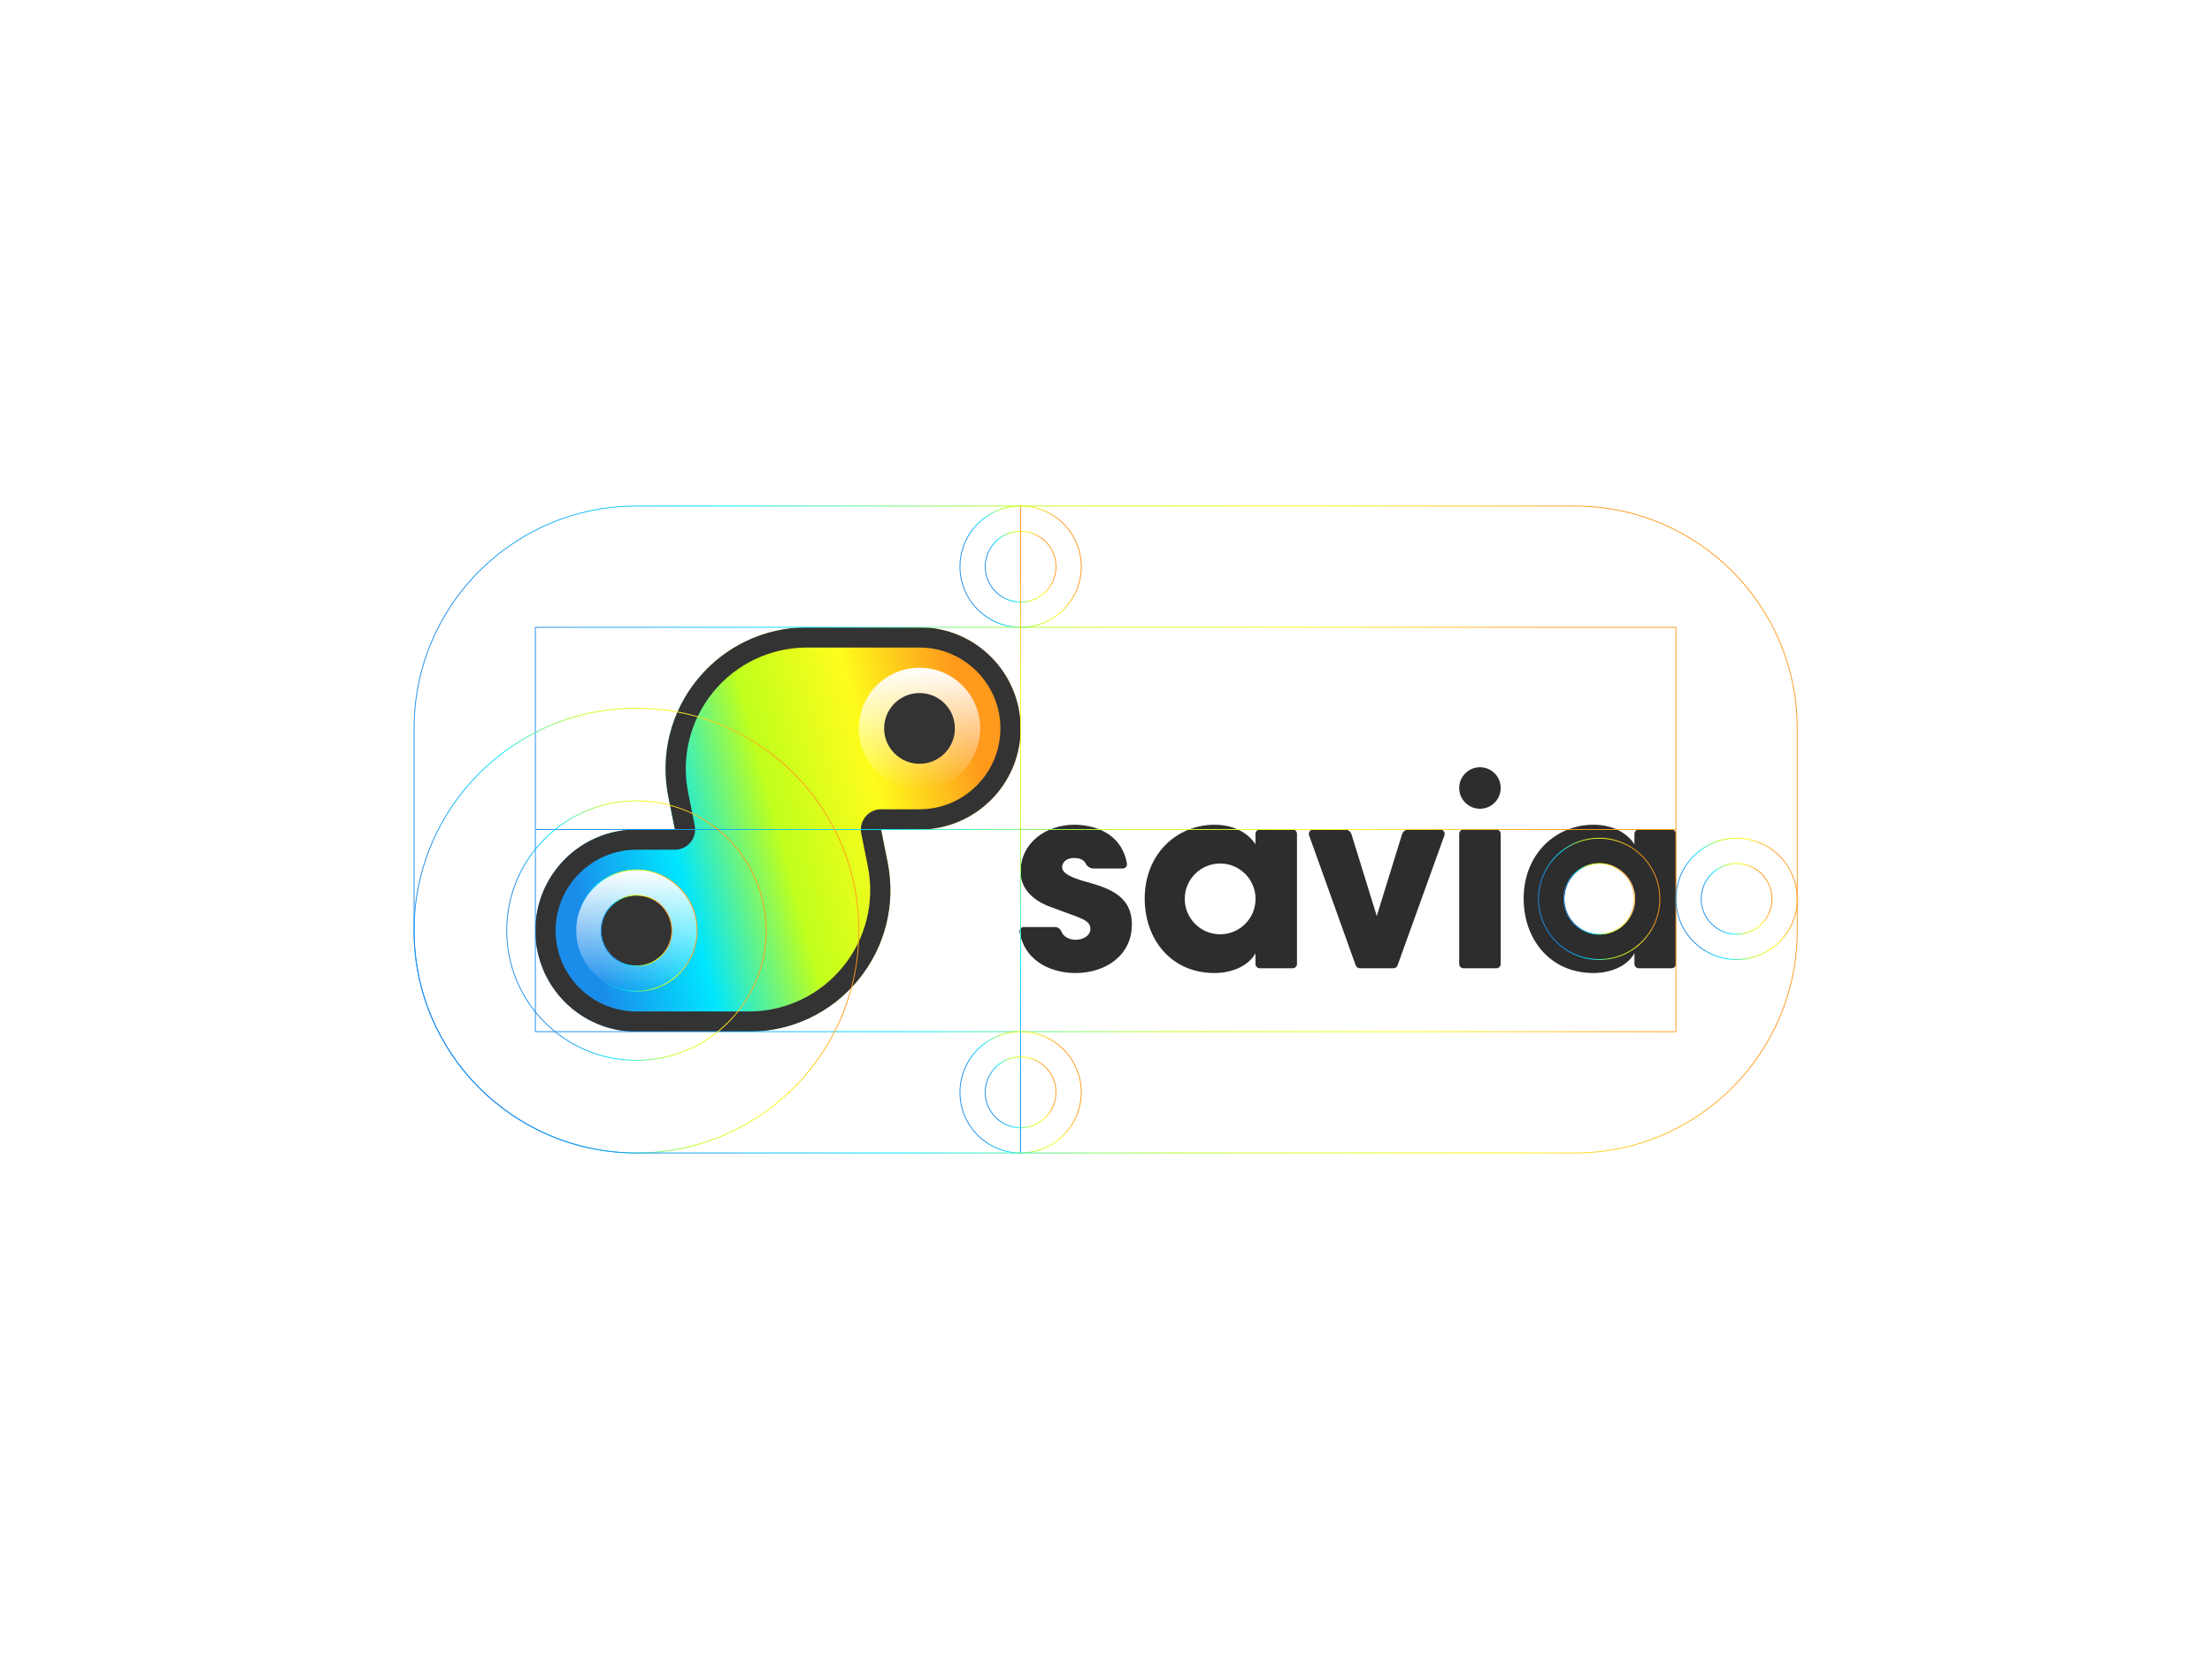
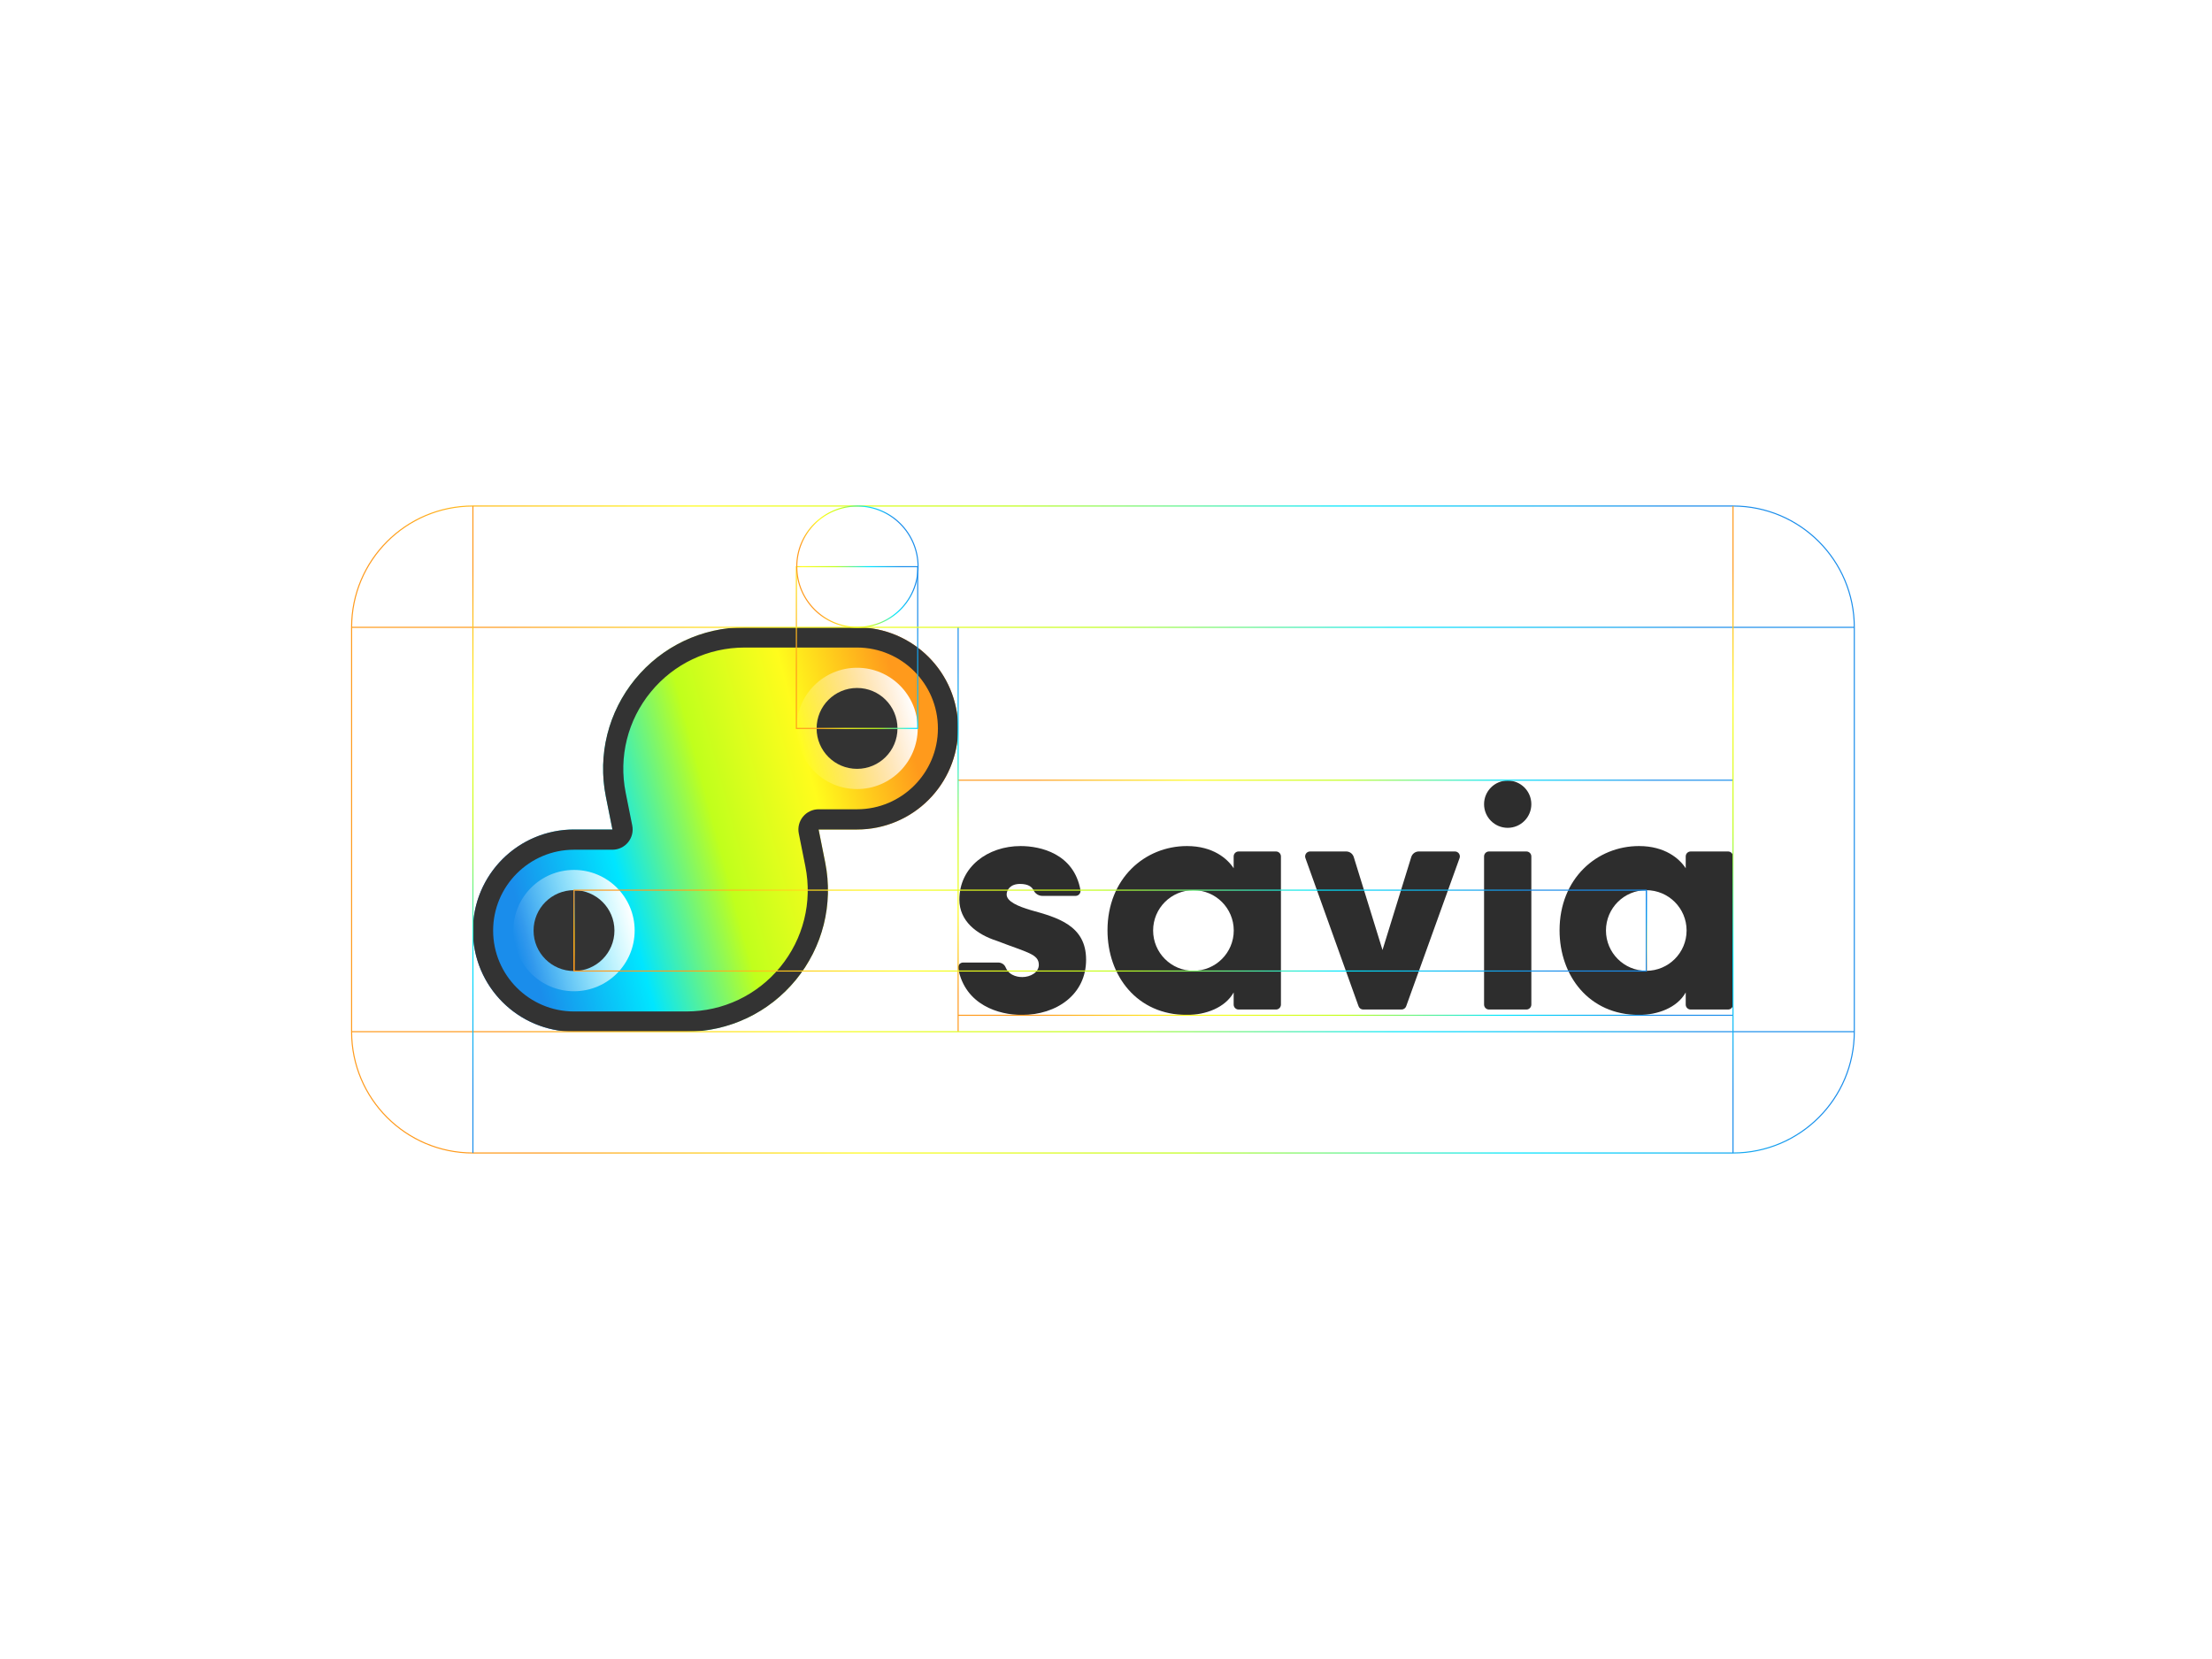
<svg xmlns="http://www.w3.org/2000/svg" xmlns:xlink="http://www.w3.org/1999/xlink" viewBox="0 0 2048 1536">
  <defs>
-     <linearGradient id="linear-gradient" x1="484.256" y1="831.252" x2="956.372" y2="704.749" gradientUnits="userSpaceOnUse">
+     <style>
+       .cls-1 {
+         fill: url(#New_Gradient_Swatch_1-2);
+       }
+ 
+       .cls-2 {
+         stroke: url(#linear-gradient-12);
+       }
+ 
+       .cls-2, .cls-3, .cls-4, .cls-5, .cls-6, .cls-7, .cls-8, .cls-9, .cls-10, .cls-11, .cls-12, .cls-13, .cls-14 {
+         stroke-miterlimit: 10;
+       }
+ 
+       .cls-2, .cls-3, .cls-4, .cls-5, .cls-6, .cls-7, .cls-8, .cls-9, .cls-10, .cls-11, .cls-12, .cls-13, .cls-14, .cls-15 {
+         fill: none;
+       }
+ 
+       .cls-3 {
+         stroke: url(#linear-gradient-11);
+       }
+ 
+       .cls-4 {
+         stroke: url(#linear-gradient-10);
+       }
+ 
+       .cls-5 {
+         stroke: url(#linear-gradient-13);
+       }
+ 
+       .cls-6 {
+         stroke: url(#linear-gradient-14);
+       }
+ 
+       .cls-7 {
+         stroke: url(#linear-gradient-4);
+       }
+ 
+       .cls-8 {
+         stroke: url(#linear-gradient-3);
+       }
+ 
+       .cls-9 {
+         stroke: url(#linear-gradient-7);
+       }
+ 
+       .cls-10 {
+         stroke: url(#linear-gradient-2);
+       }
+ 
+       .cls-11 {
+         stroke: url(#linear-gradient-6);
+       }
+ 
+       .cls-12 {
+         stroke: url(#linear-gradient-9);
+       }
+ 
+       .cls-13 {
+         stroke: url(#linear-gradient-5);
+       }
+ 
+       .cls-14 {
+         stroke: url(#linear-gradient-8);
+       }
+ 
+       .cls-16 {
+         fill: #fff;
+       }
+ 
+       .cls-17 {
+         fill: url(#New_Gradient_Swatch_1);
+       }
+ 
+       .cls-15 {
+         stroke: url(#linear-gradient);
+         stroke-linecap: round;
+         stroke-linejoin: round;
+         stroke-width: 187.188px;
+       }
+ 
+       .cls-18 {
+         fill: #2d2d2d;
+       }
+ 
+       .cls-19 {
+         fill: #333;
+       }
+     </style>
+     <linearGradient id="linear-gradient" x1="426.413" y1="-3389.252" x2="898.53" y2="-3262.749" gradientTransform="translate(0 -2558) scale(1 -1)" gradientUnits="userSpaceOnUse">
      <stop offset=".1" stop-color="#1a8deb" />
      <stop offset=".3" stop-color="#00e6ff">
        <animate attributeName="offset" values=".3;.4;.3" dur="6s" repeatCount="indefinite" />
      </stop>
      <stop offset=".5" stop-color="#c0ff1c" />
      <stop offset=".7" stop-color="#fffc1c">
        <animate attributeName="offset" values=".7;.6;.7" dur="6s" repeatCount="indefinite" />
      </stop>
      <stop offset=".9" stop-color="#ff9a1c" />
    </linearGradient>
-     <linearGradient id="New_Gradient_Swatch_1" data-name="New Gradient Swatch 1" x1="0.5" y1="1" x2="0.5" y2="0" gradientUnits="objectBoundingBox">
+     <linearGradient id="New_Gradient_Swatch_1" data-name="New Gradient Swatch 1" x1="739.247" y1="688.944" x2="847.76" y2="659.868" gradientUnits="userSpaceOnUse">
      <stop offset="0" stop-color="#fff" stop-opacity="0" />
      <stop offset="1" stop-color="#fff" />
    </linearGradient>
-     <linearGradient id="New_Gradient_Swatch_3" data-name="New Gradient Swatch 3" x1="890.307" y1="539.295" x2="999.573" y2="510.017" gradientUnits="userSpaceOnUse">
+     <linearGradient id="New_Gradient_Swatch_1-2" data-name="New Gradient Swatch 1" x1="477.183" y1="876.133" x2="585.696" y2="847.057" xlink:href="#New_Gradient_Swatch_1" />
+     <linearGradient id="linear-gradient-2" x1="911" y1="-3587.725" x2="1580.61" y2="-3408.303" gradientTransform="translate(0 -2558) scale(1 -1)" gradientUnits="userSpaceOnUse">
+       <stop offset=".1" stop-color="#ff9a1c" />
+       <stop offset=".3" stop-color="#fffc1c" />
+       <stop offset=".5" stop-color="#c0ff1c" />
+       <stop offset=".7" stop-color="#00e6ff" />
+       <stop offset=".9" stop-color="#1a8deb" />
+     </linearGradient>
+     <linearGradient id="linear-gradient-3" x1="911" y1="-3370.069" x2="1580.61" y2="-3190.648" xlink:href="#linear-gradient-2" />
+     <linearGradient id="linear-gradient-4" x1="913.992" y1="270.194" x2="1057.4" y2="231.768" gradientTransform="translate(-192.1925 348.5528)" xlink:href="#linear-gradient-2" />
+     <linearGradient id="linear-gradient-5" x1="839.834" y1="780.665" x2="934.361" y2="755.337" gradientTransform="matrix(1,0,0,1,0,0)" xlink:href="#linear-gradient-2" />
+     <linearGradient id="linear-gradient-6" x1="521.616" y1="864.231" x2="541.268" y2="858.965" gradientTransform="matrix(1,0,0,1,0,0)" xlink:href="#linear-gradient-2" />
+     <linearGradient id="linear-gradient-7" x1="1514.494" y1="864.231" x2="1534.146" y2="858.965" gradientTransform="matrix(1,0,0,1,0,0)" xlink:href="#linear-gradient-2" />
+     <linearGradient id="linear-gradient-8" x1="321.129" y1="955.58" x2="1721.231" y2="580.424" gradientTransform="matrix(1,0,0,1,0,0)" xlink:href="#linear-gradient-2" />
+     <linearGradient id="linear-gradient-9" x1="384.743" y1="461.731" x2="355.408" y2="352.252" gradientTransform="translate(1200.845 154.5833) rotate(90)" xlink:href="#linear-gradient-2" />
+     <linearGradient id="linear-gradient-10" x1="372.007" y1="754.76" x2="1670.352" y2="406.87" gradientTransform="matrix(1,0,0,1,0,0)" xlink:href="#linear-gradient-2" />
+     <linearGradient id="linear-gradient-11" x1="372.007" y1="1129.134" x2="1670.352" y2="781.244" gradientTransform="matrix(1,0,0,1,0,0)" xlink:href="#linear-gradient-2" />
+     <linearGradient id="linear-gradient-12" x1="554.74" y1="988.362" x2="1500.923" y2="734.833" gradientTransform="matrix(1,0,0,1,0,0)" xlink:href="#linear-gradient-2" />
+     <linearGradient id="linear-gradient-13" x1="645.219" y1="431.538" x2="604.843" y2="280.854" gradientTransform="translate(794.0385 142.9683) rotate(90)" gradientUnits="userSpaceOnUse">
      <stop offset=".1" stop-color="#1a8deb" />
-       <stop offset=".3" stop-color="#00e6ff">
-         <animate attributeName="offset" values=".3;.4;.3" dur="6s" repeatCount="indefinite" />
-       </stop>
+       <stop offset=".3" stop-color="#00e6ff" />
      <stop offset=".5" stop-color="#c0ff1c" />
-       <stop offset=".7" stop-color="#fffc1c">
-         <animate attributeName="offset" values=".7;.6;.7" dur="6s" repeatCount="indefinite" />
-       </stop>
+       <stop offset=".7" stop-color="#fffc1c" />
      <stop offset=".9" stop-color="#ff9a1c" />
    </linearGradient>
-     <linearGradient id="New_Gradient_Swatch_3-2" data-name="New Gradient Swatch 3" x1="912.918" y1="533.24" x2="976.967" y2="516.078" xlink:href="#New_Gradient_Swatch_3" />
-     <linearGradient id="New_Gradient_Swatch_3-3" data-name="New Gradient Swatch 3" x1="483.799" y1="912.664" x2="1563.576" y2="623.338" xlink:href="#New_Gradient_Swatch_3" />
-     <linearGradient id="New_Gradient_Swatch_3-4" data-name="New Gradient Swatch 3" x1="530.96" y1="900.026" x2="1516.415" y2="635.974" xlink:href="#New_Gradient_Swatch_3" />
-     <linearGradient id="New_Gradient_Swatch_3-5" data-name="New Gradient Swatch 3" x1="803.84" y1="413.701" x2="844.16" y2="564.18" gradientTransform="translate(455.9997 1592) rotate(-90)" xlink:href="#New_Gradient_Swatch_3" />
-     <linearGradient id="New_Gradient_Swatch_3-6" data-name="New Gradient Swatch 3" x1="1157.693" y1="1025.985" x2="1048.427" y2="996.707" gradientTransform="translate(2048) rotate(-180) scale(1 -1)" xlink:href="#New_Gradient_Swatch_3" />
-     <linearGradient id="New_Gradient_Swatch_3-7" data-name="New Gradient Swatch 3" x1="1135.093" y1="1019.931" x2="1071.033" y2="1002.766" gradientTransform="translate(2048) rotate(-180) scale(1 -1)" xlink:href="#New_Gradient_Swatch_3" />
-     <linearGradient id="New_Gradient_Swatch_3-8" data-name="New Gradient Swatch 3" x1="1513.348" y1="876.234" x2="1404.082" y2="846.956" gradientTransform="translate(2048) rotate(-180) scale(1 -1)" xlink:href="#New_Gradient_Swatch_3" />
-     <linearGradient id="New_Gradient_Swatch_3-9" data-name="New Gradient Swatch 3" x1="1490.748" y1="870.18" x2="1426.688" y2="853.015" gradientTransform="translate(2048) rotate(-180) scale(1 -1)" xlink:href="#New_Gradient_Swatch_3" />
-     <linearGradient id="New_Gradient_Swatch_3-10" data-name="New Gradient Swatch 3" x1="494.792" y1="846.882" x2="385.526" y2="817.604" gradientTransform="translate(2048) rotate(-180) scale(1 -1)" xlink:href="#New_Gradient_Swatch_3" />
-     <linearGradient id="New_Gradient_Swatch_3-11" data-name="New Gradient Swatch 3" x1="472.192" y1="840.828" x2="408.132" y2="823.663" gradientTransform="translate(2048) rotate(-180) scale(1 -1)" xlink:href="#New_Gradient_Swatch_3" />
-     <linearGradient id="New_Gradient_Swatch_3-12" data-name="New Gradient Swatch 3" x1="622.034" y1="846.882" x2="512.768" y2="817.604" gradientTransform="translate(2048) rotate(-180) scale(1 -1)" xlink:href="#New_Gradient_Swatch_3" />
-     <linearGradient id="New_Gradient_Swatch_3-13" data-name="New Gradient Swatch 3" x1="599.434" y1="840.828" x2="535.374" y2="823.663" gradientTransform="translate(2048) rotate(-180) scale(1 -1)" xlink:href="#New_Gradient_Swatch_3" />
-     <linearGradient id="New_Gradient_Swatch_3-14" data-name="New Gradient Swatch 3" x1="268.369" y1="915.003" x2="-130.27" y2="808.187" gradientTransform="translate(658.3316) rotate(-180) scale(1 -1)" xlink:href="#New_Gradient_Swatch_3" />
-     <linearGradient id="New_Gradient_Swatch_3-15" data-name="New Gradient Swatch 3" x1="185.5" y1="892.805" x2="-47.381" y2="830.405" gradientTransform="translate(658.3316) rotate(-180) scale(1 -1)" xlink:href="#New_Gradient_Swatch_3" />
-     <linearGradient id="New_Gradient_Swatch_3-16" data-name="New Gradient Swatch 3" x1="195.004" y1="194.102" x2="1451.046" y2="530.658" gradientTransform="translate(200.6626 1130.383) scale(1 -1)" xlink:href="#New_Gradient_Swatch_3" />
+     <linearGradient id="linear-gradient-14" x1="645.219" y1="-735.133" y2="-885.817" xlink:href="#linear-gradient-13" />
  </defs>
  <g id="bg">
-     <rect width="2048" height="1536" fill="#fff" />
+     <rect class="cls-16" width="2048" height="1536" />
  </g>
  <g id="safe-area">
-     <path d="M589.285,468.502c-113.721,0-205.91,92.189-205.91,205.91v187.183c0,113.721,92.189,205.91,205.91,205.91l868.805 0c113.721 0,205.91-92.189,205.91-205.91v-187.183c0-113.721-92.189-205.91-205.91-205.91h-868.805Z" fill="#fff" />
+     <rect class="cls-16" x="325.532" y="468.502" width="1391.294" height="599" rx="112.313" ry="112.313" />
  </g>
-   <g id="icon-logotype-horizontal">
+   <g id="icon-logotype-horizontal-save">
    <g id="icon-2" data-name="icon">
-       <path id="gradient" d="M589.282,861.595h104.084c23.625,0,41.344-21.614,36.711-44.78l-19.526-97.629c-4.633-23.166,13.086-44.78,36.711-44.78h104.084" fill="none" stroke="url(#linear-gradient)" stroke-linecap="round" stroke-linejoin="round" stroke-width="187.188" />
+       <path id="gradient" class="cls-15" d="M531.44,861.595h104.084c23.625,0,41.344-21.614,36.711-44.78l-19.526-97.629c-4.633-23.166,13.086-44.78,36.711-44.78h104.084" />
      <g id="contour">
-         <path d="M851.346,599.531c41.286,0,74.875,33.589,74.875,74.875s-33.589,74.875-74.875,74.875h-35.585c-5.608,0-10.921,2.514-14.476,6.851s-4.979,10.04-3.879,15.539l6.092,30.459c6.625,33.125-1.858,67.106-23.275,93.231-21.417,26.125-53.075,41.108-86.857,41.108h-104.084c-41.286,0-74.875-33.589-74.875-74.875s33.589-74.875,74.875-74.875h35.584c5.608,0,10.921-2.514,14.476-6.851,3.556-4.337,4.979-10.04,3.879-15.539l-6.092-30.459c-6.625-33.125,1.858-67.107,23.276-93.232,21.417-26.125,53.075-41.108,86.856-41.108h104.084M851.346,580.812h-104.084c-39.411,0-76.346,17.48-101.332,47.959-24.987,30.479-34.884,70.124-27.155,108.77l6.092,30.459h-35.584c-51.69,0-93.594,41.904-93.594,93.594s41.904,93.594,93.594,93.594h104.084c39.412,0,76.346-17.48,101.333-47.959,24.986-30.479,34.884-70.124,27.154-108.77l-6.092-30.459h35.585c51.69,0,93.594-41.904,93.594-93.594,0-51.69-41.904-93.594-93.594-93.594h0Z" fill="#333" />
+         <path class="cls-19" d="M793.503,599.531c41.286,0,74.875,33.589,74.875,74.875,0,41.286-33.589,74.875-74.875,74.875h-35.585c-5.608,0-10.921,2.514-14.476,6.851s-4.979,10.04-3.879,15.539l6.092,30.459c6.625,33.125-1.858,67.106-23.275,93.231-21.417,26.125-53.075,41.108-86.857,41.108h-104.084c-41.286,0-74.875-33.589-74.875-74.875,0-41.286,33.589-74.875,74.875-74.875h35.584c5.608,0,10.921-2.514,14.476-6.851,3.556-4.337,4.979-10.04,3.879-15.539l-6.092-30.459c-6.625-33.125,1.858-67.107,23.276-93.232,21.417-26.125,53.075-41.108,86.856-41.108h104.084M793.503,580.812h-104.084c-39.411,0-76.346,17.48-101.332,47.959-24.987,30.479-34.884,70.124-27.155,108.77l6.092,30.459h-35.584c-51.69,0-93.594,41.904-93.594,93.594s41.904,93.594,93.594,93.594h104.084c39.412,0,76.346-17.48,101.333-47.959,24.986-30.479,34.884-70.124,27.154-108.77l-6.092-30.459h35.585c51.69,0,93.594-41.904,93.594-93.594,0-51.69-41.904-93.594-93.594-93.594h0Z" />
      </g>
      <g id="rigth-eye">
-         <circle cx="851.346" cy="674.407" r="56.157" fill="url(#New_Gradient_Swatch_1)" />
-         <circle cx="851.346" cy="674.407" r="32.758" fill="#333" />
+         <circle class="cls-17" cx="793.503" cy="674.406" r="56.157" />
+         <circle class="cls-19" cx="793.503" cy="674.406" r="37.439" />
      </g>
      <g id="left-eye">
-         <circle cx="589.282" cy="861.595" r="56.157" fill="url(#New_Gradient_Swatch_1)" />
-         <circle cx="589.285" cy="861.598" r="32.762" fill="#333" />
+         <g id="left-eye-2" data-name="left-eye">
+           <circle class="cls-1" cx="531.44" cy="861.595" r="56.157" />
+           <circle class="cls-19" cx="531.442" cy="861.598" r="37.439" />
+         </g>
      </g>
    </g>
    <g id="logotype-2" data-name="logotype">
-       <path id="a-last-child" d="M1547.665,768l-30.387 0c-2.221 0-4.022,1.801-4.022,4.022l0,9.636c-5.092-7.87-16.899-18.057-37.967-18.057-34.262,0-64.589,26.392-64.589,68.525,0,36.81,23.845,68.757,64.589,68.757,15.049,0,31.022-5.786,37.967-18.289l-0,9.869c-0,2.221,1.801,4.022,4.022,4.022l30.387 0c2.221 0,4.022-1.801,4.022-4.022l-0-120.442c-0-2.221-1.801-4.022-4.022-4.022ZM1513.965,832.242c0,18.099-14.672,32.771-32.771,32.771-18.099,0-32.771-14.672-32.771-32.771,0-18.099,14.672-32.771,32.771-32.771,18.099,0,32.771,14.672,32.771,32.771Z" fill="#2d2d2d" />
-       <g id="i">
-         <circle cx="1370.225" cy="729.575" r="19.213" fill="#2d2d2d" />
-         <path d="M1355.032,768l30.387-0c2.221-0,4.022,1.801,4.022,4.022l0,120.442c0,2.221-1.801,4.022-4.022,4.022l-30.387-0c-2.221-0-4.022-1.801-4.022-4.022l0-120.442c0-2.221,1.801-4.022,4.022-4.022Z" fill="#2d2d2d" />
+       <g>
+         <path id="a-last-child" class="cls-18" d="M1599.933,788.335l-34.61 0c-2.53 0-4.581,2.051-4.581,4.581l0,10.976c-5.8-8.964-19.248-20.567-43.244-20.567-39.024,0-73.566,30.06-73.566,78.049,0,41.926,27.159,78.313,73.566,78.313,17.141,0,35.334-6.591,43.244-20.83l-0,11.241c-0,2.53,2.051,4.581,4.581,4.581l34.61 0c2.53 0,4.581-2.051,4.581-4.581l-0-137.181c-0-2.53-2.051-4.581-4.581-4.581ZM1561.549,861.505c0,20.615-16.711,37.326-37.326,37.326-20.615,0-37.326-16.711-37.326-37.326,0-20.615,16.711-37.326,37.326-37.326,20.615,0,37.326,16.711,37.326,37.326Z" />
+         <g id="i">
+           <circle class="cls-18" cx="1395.92" cy="744.569" r="21.883" />
+           <path class="cls-18" d="M1378.615,788.335l34.61-0c2.53-0,4.581,2.051,4.581,4.581l0,137.181c0,2.53-2.051,4.581-4.581,4.581l-34.61-0c-2.53-0-4.581-2.051-4.581-4.581l0-137.181c0-2.53,2.051-4.581,4.581-4.581Z" />
+         </g>
+         <path id="v" class="cls-18" d="M1297.619,934.677l-35.483-0c-1.934-0-3.659-1.214-4.312-3.035l-49.188-137.181c-1.07-2.984,1.142-6.127,4.312-6.127l33.44 0c3.214 0,6.052,2.094,7.002,5.164l26.616,86.07,26.616-86.07c.949-3.07,3.788-5.164,7.002-5.164l33.429-0c3.173-0,5.385,3.148,4.309,6.133l-49.435,137.181c-.655,1.817-2.378,3.028-4.309,3.028Z" />
+         <path id="a" class="cls-18" d="M1181.387,788.335l-34.61 0c-2.53 0-4.581,2.051-4.581,4.581l-0,10.976c-5.8-8.964-19.248-20.567-43.244-20.567-39.024,0-73.566,30.06-73.566,78.049,0,41.926,27.159,78.313,73.566,78.313,17.141,0,35.334-6.591,43.244-20.83l0,11.241c0,2.53,2.051,4.581,4.581,4.581l34.61 0c2.53 0,4.581-2.051,4.581-4.581l-0-137.181c-0-2.53-2.051-4.581-4.581-4.581ZM1142.281,861.506c0,20.615-16.711,37.326-37.326,37.326-20.615,0-37.326-16.711-37.326-37.326,0-20.615,16.711-37.326,37.326-37.326,20.615,0,37.326,16.711,37.326,37.326Z" />
+         <path id="s" class="cls-18" d="M965.177,829.469c-3.521 0-6.729-2.015-8.249-5.191-1.43-2.988-4.711-5.884-12.528-5.884-9.229,0-12.393,5.8-12.393,9.755,0,6.592,10.812,11.076,22.413,14.503,24.785,6.856,51.154,14.238,51.154,45.879,0,32.17-27.159,51.154-59.591,51.154-21.06,0-52.369-9.057-58.799-43.038-.537-2.839,1.606-5.478,4.495-5.478l32.542 0c2.958 0,5.713,1.707,6.845,4.439,3.734,9.009,13.828,9.009,15.444,9.009,7.383,0,15.293-4.218,15.293-11.338,0-10.02-10.811-11.339-38.76-22.15-18.986-6.065-34.807-18.457-34.807-38.233,0-30.323,26.368-49.572,56.692-49.572,18.304,0,49.244,6.914,55.412,40.693.517,2.831-1.622,5.451-4.5,5.451l-30.662 0Z" />
      </g>
-       <path id="v" d="M1290.149,896.486l-31.153-0c-1.698-0-3.213-1.066-3.786-2.664l-43.186-120.442c-.939-2.62,1.002-5.379,3.786-5.379l29.36 0c2.821 0,5.314,1.838,6.147,4.534l23.369,75.567,23.369-75.567c.834-2.696,3.326-4.534,6.147-4.534l29.35-0c2.786-0,4.728,2.764,3.783,5.385l-43.403,120.442c-.575,1.595-2.088,2.658-3.783,2.658Z" fill="#2d2d2d" />
-       <path id="a" d="M1196.794,768l-30.387 0c-2.221 0-4.022,1.801-4.022,4.022l-0,9.636c-5.092-7.87-16.899-18.057-37.967-18.057-34.262,0-64.589,26.392-64.589,68.525,0,36.81,23.845,68.757,64.589,68.757,15.049,0,31.022-5.786,37.967-18.289l0,9.869c0,2.221,1.801,4.022,4.022,4.022l30.387 0c2.221 0,4.022-1.801,4.022-4.022l-0-120.442c-0-2.221-1.801-4.022-4.022-4.022ZM1162.459,832.243c0,18.099-14.672,32.771-32.771,32.771-18.099,0-32.771-14.672-32.771-32.771,0-18.099,14.672-32.771,32.771-32.771,18.099,0,32.771,14.672,32.771,32.771Z" fill="#2d2d2d" />
-       <path id="s" d="M1012.493,804.115c-3.091 0-5.908-1.769-7.243-4.557-1.256-2.623-4.136-5.166-11-5.166-8.103,0-10.881,5.092-10.881,8.565,0,5.788,9.493,9.724,19.678,12.734,21.761,6.019,44.912,12.501,44.912,40.281,0,28.244-23.845,44.912-52.319,44.912-18.49,0-45.979-7.952-51.624-37.787-.472-2.492,1.41-4.81,3.946-4.81l28.571 0c2.597 0,5.016,1.498,6.01,3.897,3.279,7.91,12.141,7.91,13.559,7.91,6.482,0,13.427-3.704,13.427-9.954,0-8.797-9.491-9.956-34.031-19.447-16.669-5.325-30.56-16.205-30.56-33.568,0-26.623,23.151-43.523,49.774-43.523,16.07,0,43.235,6.07,48.651,35.728.454,2.486-1.424,4.786-3.951,4.786l-26.92 0Z" fill="#2d2d2d" />
    </g>
  </g>
  <g id="safe-area-grid">
    <animate attributeName="opacity" values="0;0;0.5;1;0.8;0.5;0" dur="6s" repeatCount="indefinite" />
-     <g>
-       <circle cx="944.94" cy="524.656" r="56.157" fill="none" stroke="url(#New_Gradient_Swatch_3)" stroke-miterlimit="10" stroke-width=".78" />
-       <circle cx="944.943" cy="524.659" r="32.762" fill="none" stroke="url(#New_Gradient_Swatch_3-2)" stroke-miterlimit="10" stroke-width=".78" />
+     <g id="safe-area-grid-2" data-name="safe-area-grid">
+       <line class="cls-10" x1="1604.514" y1="940.014" x2="887.096" y2="940.014" />
+       <line class="cls-8" x1="887.096" y1="722.358" x2="1604.514" y2="722.358" />
+       <rect class="cls-7" x="737.347" y="524.661" width="112.313" height="149.745" />
+       <line class="cls-13" x1="887.098" y1="955.189" x2="887.098" y2="580.812" />
+       <line class="cls-11" x1="531.442" y1="824.159" x2="531.442" y2="899.036" />
+       <line class="cls-9" x1="1524.32" y1="824.159" x2="1524.32" y2="899.036" />
+       <rect class="cls-14" x="325.532" y="468.502" width="1391.294" height="599" rx="112.313" ry="112.313" />
+       <g id="left-eye-3" data-name="left-eye">
+         <g id="left-eye-4" data-name="left-eye">
+           <circle class="cls-12" cx="793.853" cy="524.659" r="56.157" />
+         </g>
+       </g>
+       <g>
+         <line class="cls-4" x1="1716.827" y1="580.815" x2="325.532" y2="580.815" />
+         <line class="cls-3" x1="1716.827" y1="955.189" x2="325.532" y2="955.189" />
+         <rect class="cls-2" x="531.44" y="824.159" width="992.784" height="74.877" />
+         <line class="cls-5" x1="437.843" y1="468.497" x2="437.843" y2="1067.502" />
+         <line class="cls-6" x1="1604.514" y1="468.497" x2="1604.514" y2="1067.502" />
+       </g>
    </g>
-     <rect x="495.688" y="580.812" width="1055.999" height="374.377" fill="none" stroke="url(#New_Gradient_Swatch_3-3)" stroke-miterlimit="10" stroke-width=".78" />
-     <line x1="1551.687" y1="768" x2="495.688" y2="768" fill="none" stroke="url(#New_Gradient_Swatch_3-4)" stroke-miterlimit="10" stroke-width=".78" />
-     <line x1="944.94" y1="468.499" x2="944.94" y2="1067.502" fill="none" stroke="url(#New_Gradient_Swatch_3-5)" stroke-miterlimit="10" stroke-width=".78" />
-     <g>
-       <circle cx="944.94" cy="1011.346" r="56.157" fill="none" stroke="url(#New_Gradient_Swatch_3-6)" stroke-miterlimit="10" stroke-width=".78" />
-       <circle cx="944.937" cy="1011.348" r="32.762" fill="none" stroke="url(#New_Gradient_Swatch_3-7)" stroke-miterlimit="10" stroke-width=".78" />
-     </g>
-     <g>
-       <circle cx="589.285" cy="861.595" r="56.157" fill="none" stroke="url(#New_Gradient_Swatch_3-8)" stroke-miterlimit="10" stroke-width=".78" />
-       <circle cx="589.282" cy="861.598" r="32.762" fill="none" stroke="url(#New_Gradient_Swatch_3-9)" stroke-miterlimit="10" stroke-width=".78" />
-     </g>
-     <g>
-       <circle cx="1607.841" cy="832.243" r="56.157" fill="none" stroke="url(#New_Gradient_Swatch_3-10)" stroke-miterlimit="10" stroke-width=".78" />
-       <circle cx="1607.838" cy="832.246" r="32.762" fill="none" stroke="url(#New_Gradient_Swatch_3-11)" stroke-miterlimit="10" stroke-width=".78" />
-     </g>
-     <g>
-       <circle cx="1480.599" cy="832.243" r="56.157" fill="none" stroke="url(#New_Gradient_Swatch_3-12)" stroke-miterlimit="10" stroke-width=".78" />
-       <circle cx="1480.596" cy="832.246" r="32.762" fill="none" stroke="url(#New_Gradient_Swatch_3-13)" stroke-miterlimit="10" stroke-width=".78" />
-     </g>
-     <g>
-       <circle cx="589.282" cy="861.595" r="205.91" fill="none" stroke="url(#New_Gradient_Swatch_3-14)" stroke-miterlimit="10" stroke-width=".78" />
-       <circle cx="589.272" cy="861.605" r="120.13" fill="none" stroke="url(#New_Gradient_Swatch_3-15)" stroke-miterlimit="10" stroke-width=".78" />
-     </g>
-     <path d="M589.285,468.502c-113.721,0-205.91,92.189-205.91,205.91v187.183c0,113.721,92.189,205.91,205.91,205.91l868.805 0c113.721 0,205.91-92.189,205.91-205.91v-187.183c0-113.721-92.189-205.91-205.91-205.91h-868.805Z" fill="none" stroke="url(#New_Gradient_Swatch_3-16)" stroke-miterlimit="10" stroke-width=".78" />
  </g>
</svg>
